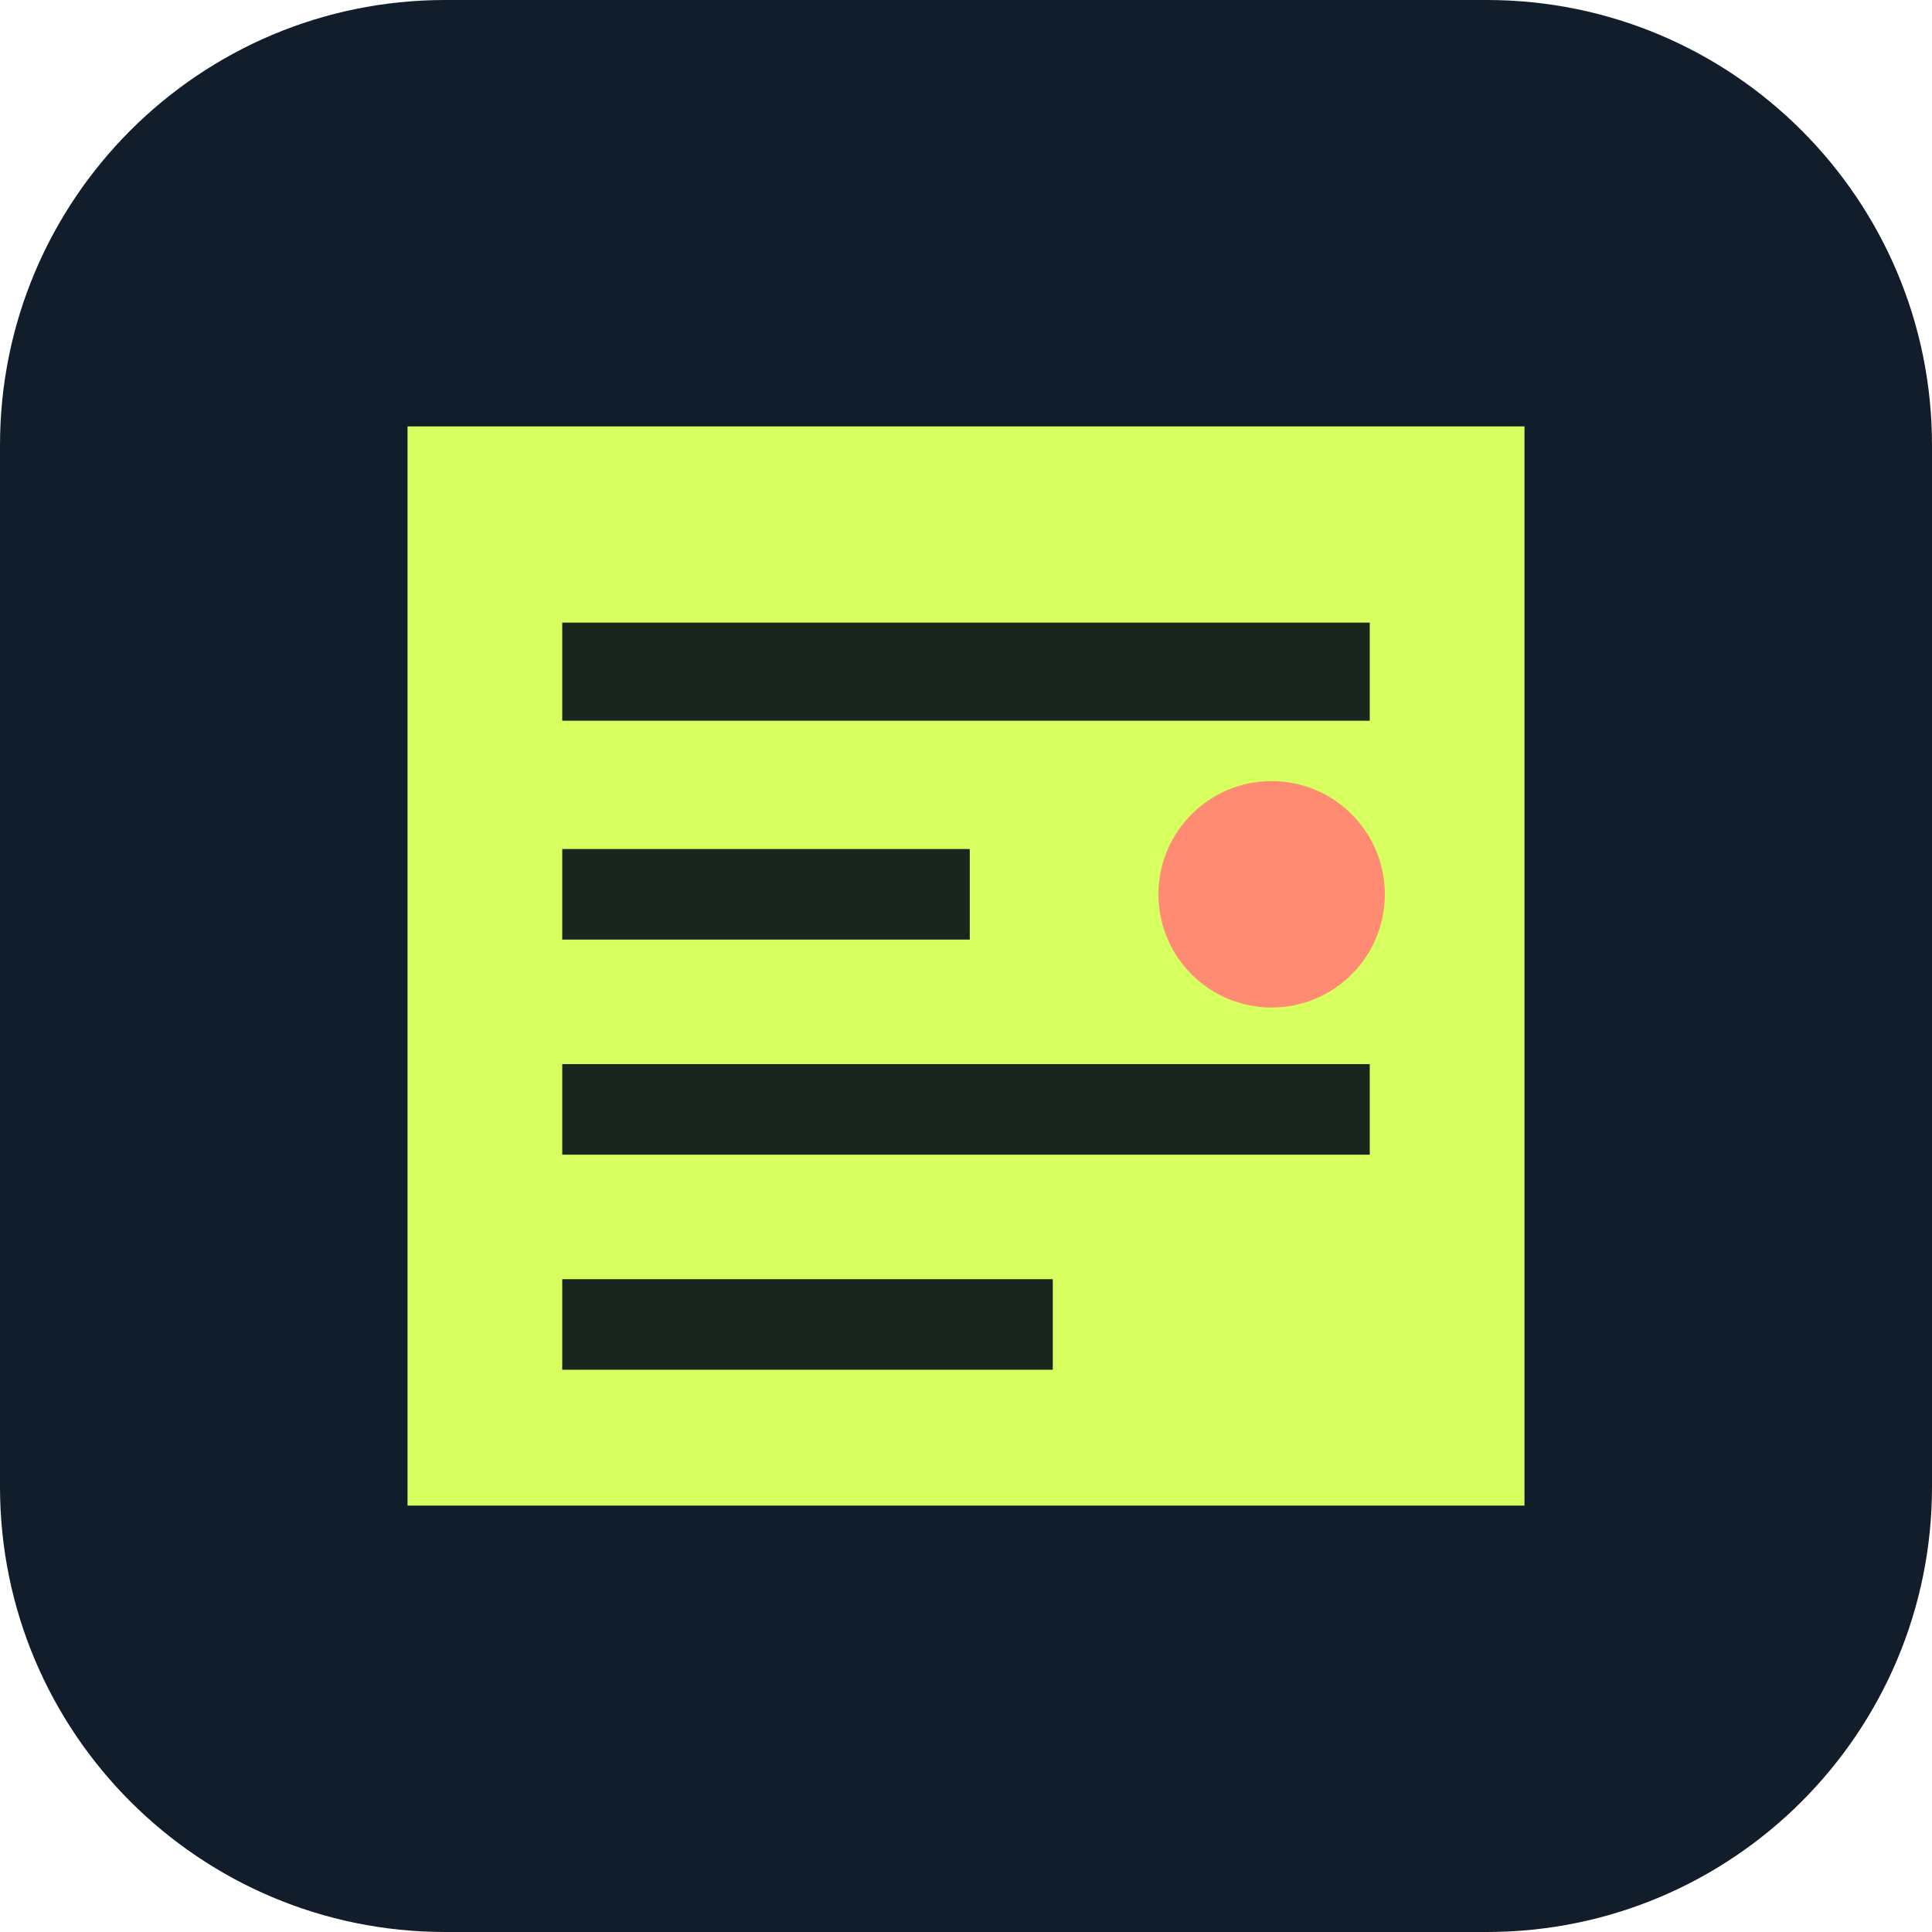
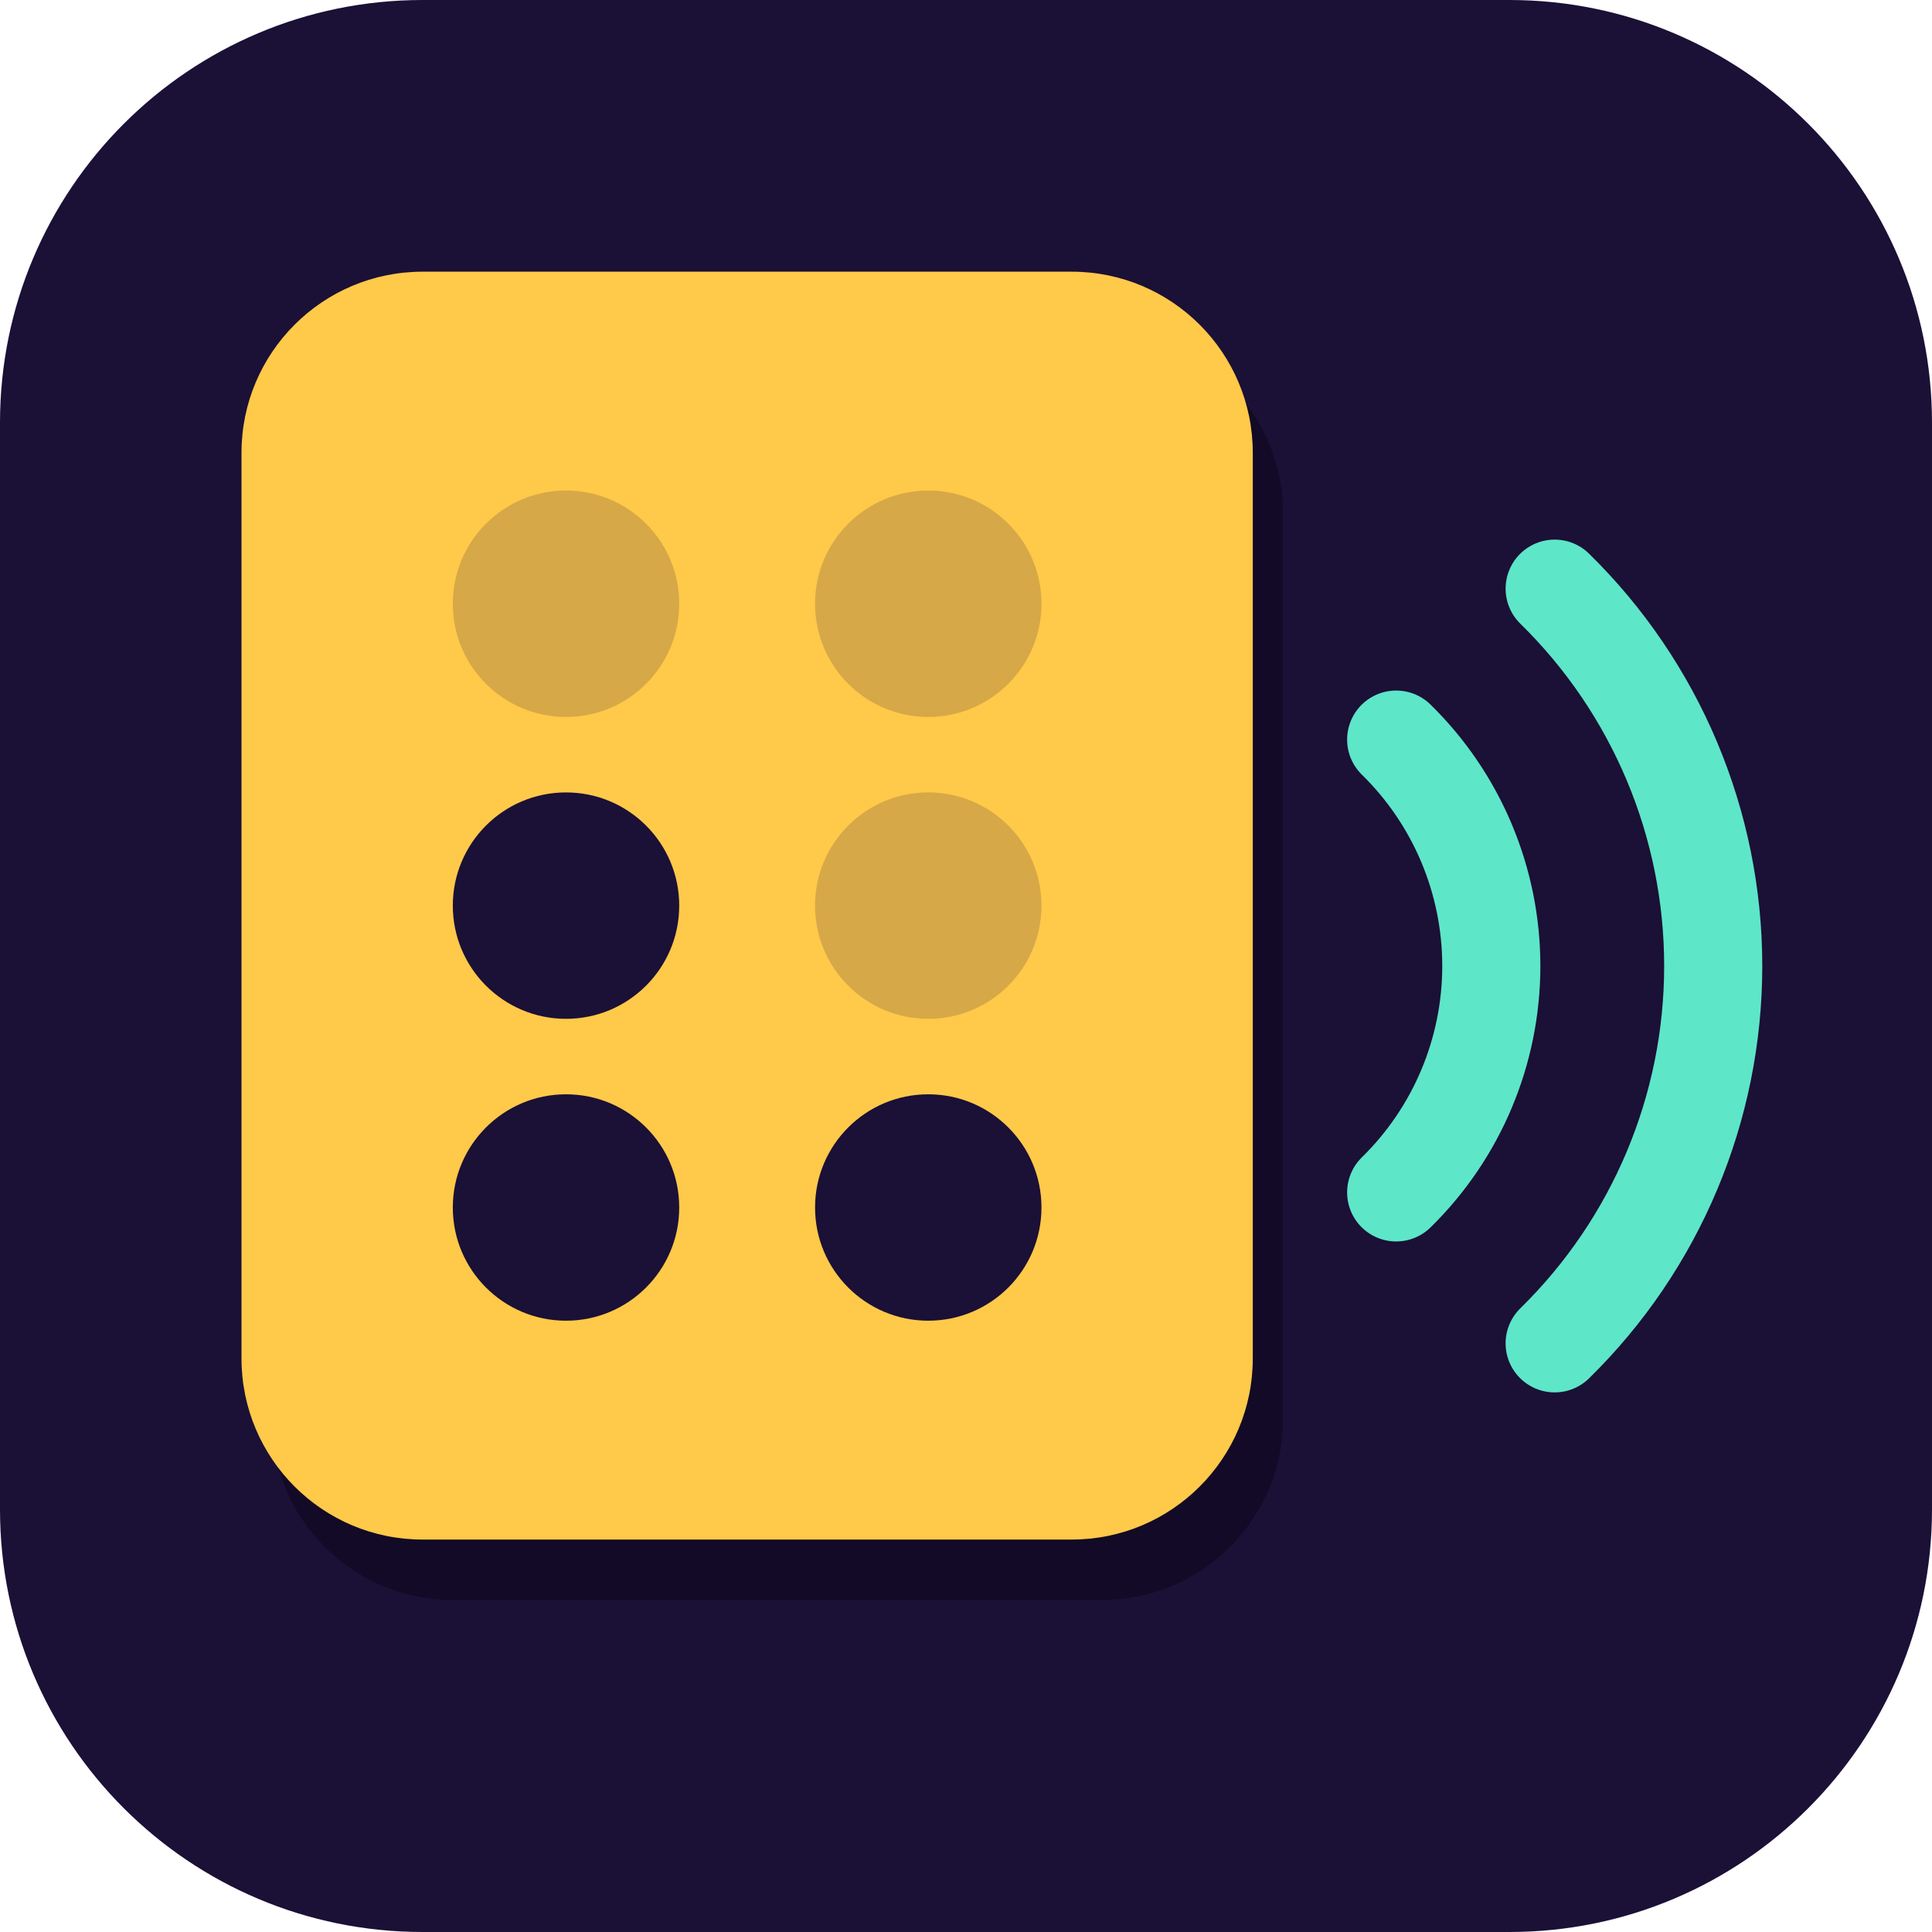
<svg xmlns="http://www.w3.org/2000/svg" viewBox="0 0 512 512">
-   <rect width="512" height="512" rx="118" fill="#111d2b" />
-   <path d="M108 113h296v286H108z" rx="54" fill="#d6ff5f" />
-   <path d="M149 165h214v26H149zm0 60h108v24H149zm0 57h214v24H149zm0 57h130v24H149z" fill="#19251d" />
-   <circle cx="337" cy="237" r="30" fill="#ff8c72" />
+   <rect width="512" height="512" rx="112" fill="#1b1036" />
+   <rect x="72" y="88" width="268" height="336" rx="48" fill="#120a26" />
+   <rect x="64" y="72" width="268" height="336" rx="48" fill="#ffc94a" />
+   <g fill="#1b1036">
+     <circle cx="150" cy="160" r="30" opacity=".18" />
+     <circle cx="246" cy="160" r="30" opacity=".18" />
+     <circle cx="150" cy="240" r="30" />
+     <circle cx="246" cy="240" r="30" opacity=".18" />
+     <circle cx="150" cy="320" r="30" />
+     <circle cx="246" cy="320" r="30" />
+   </g>
+   <g fill="none" stroke="#5ee6c8" stroke-width="26" stroke-linecap="round">
+     <path d="M370 196a84 84 0 0 1 0 120" />
+     <path d="M412 156a140 140 0 0 1 0 200" />
+   </g>
</svg>
